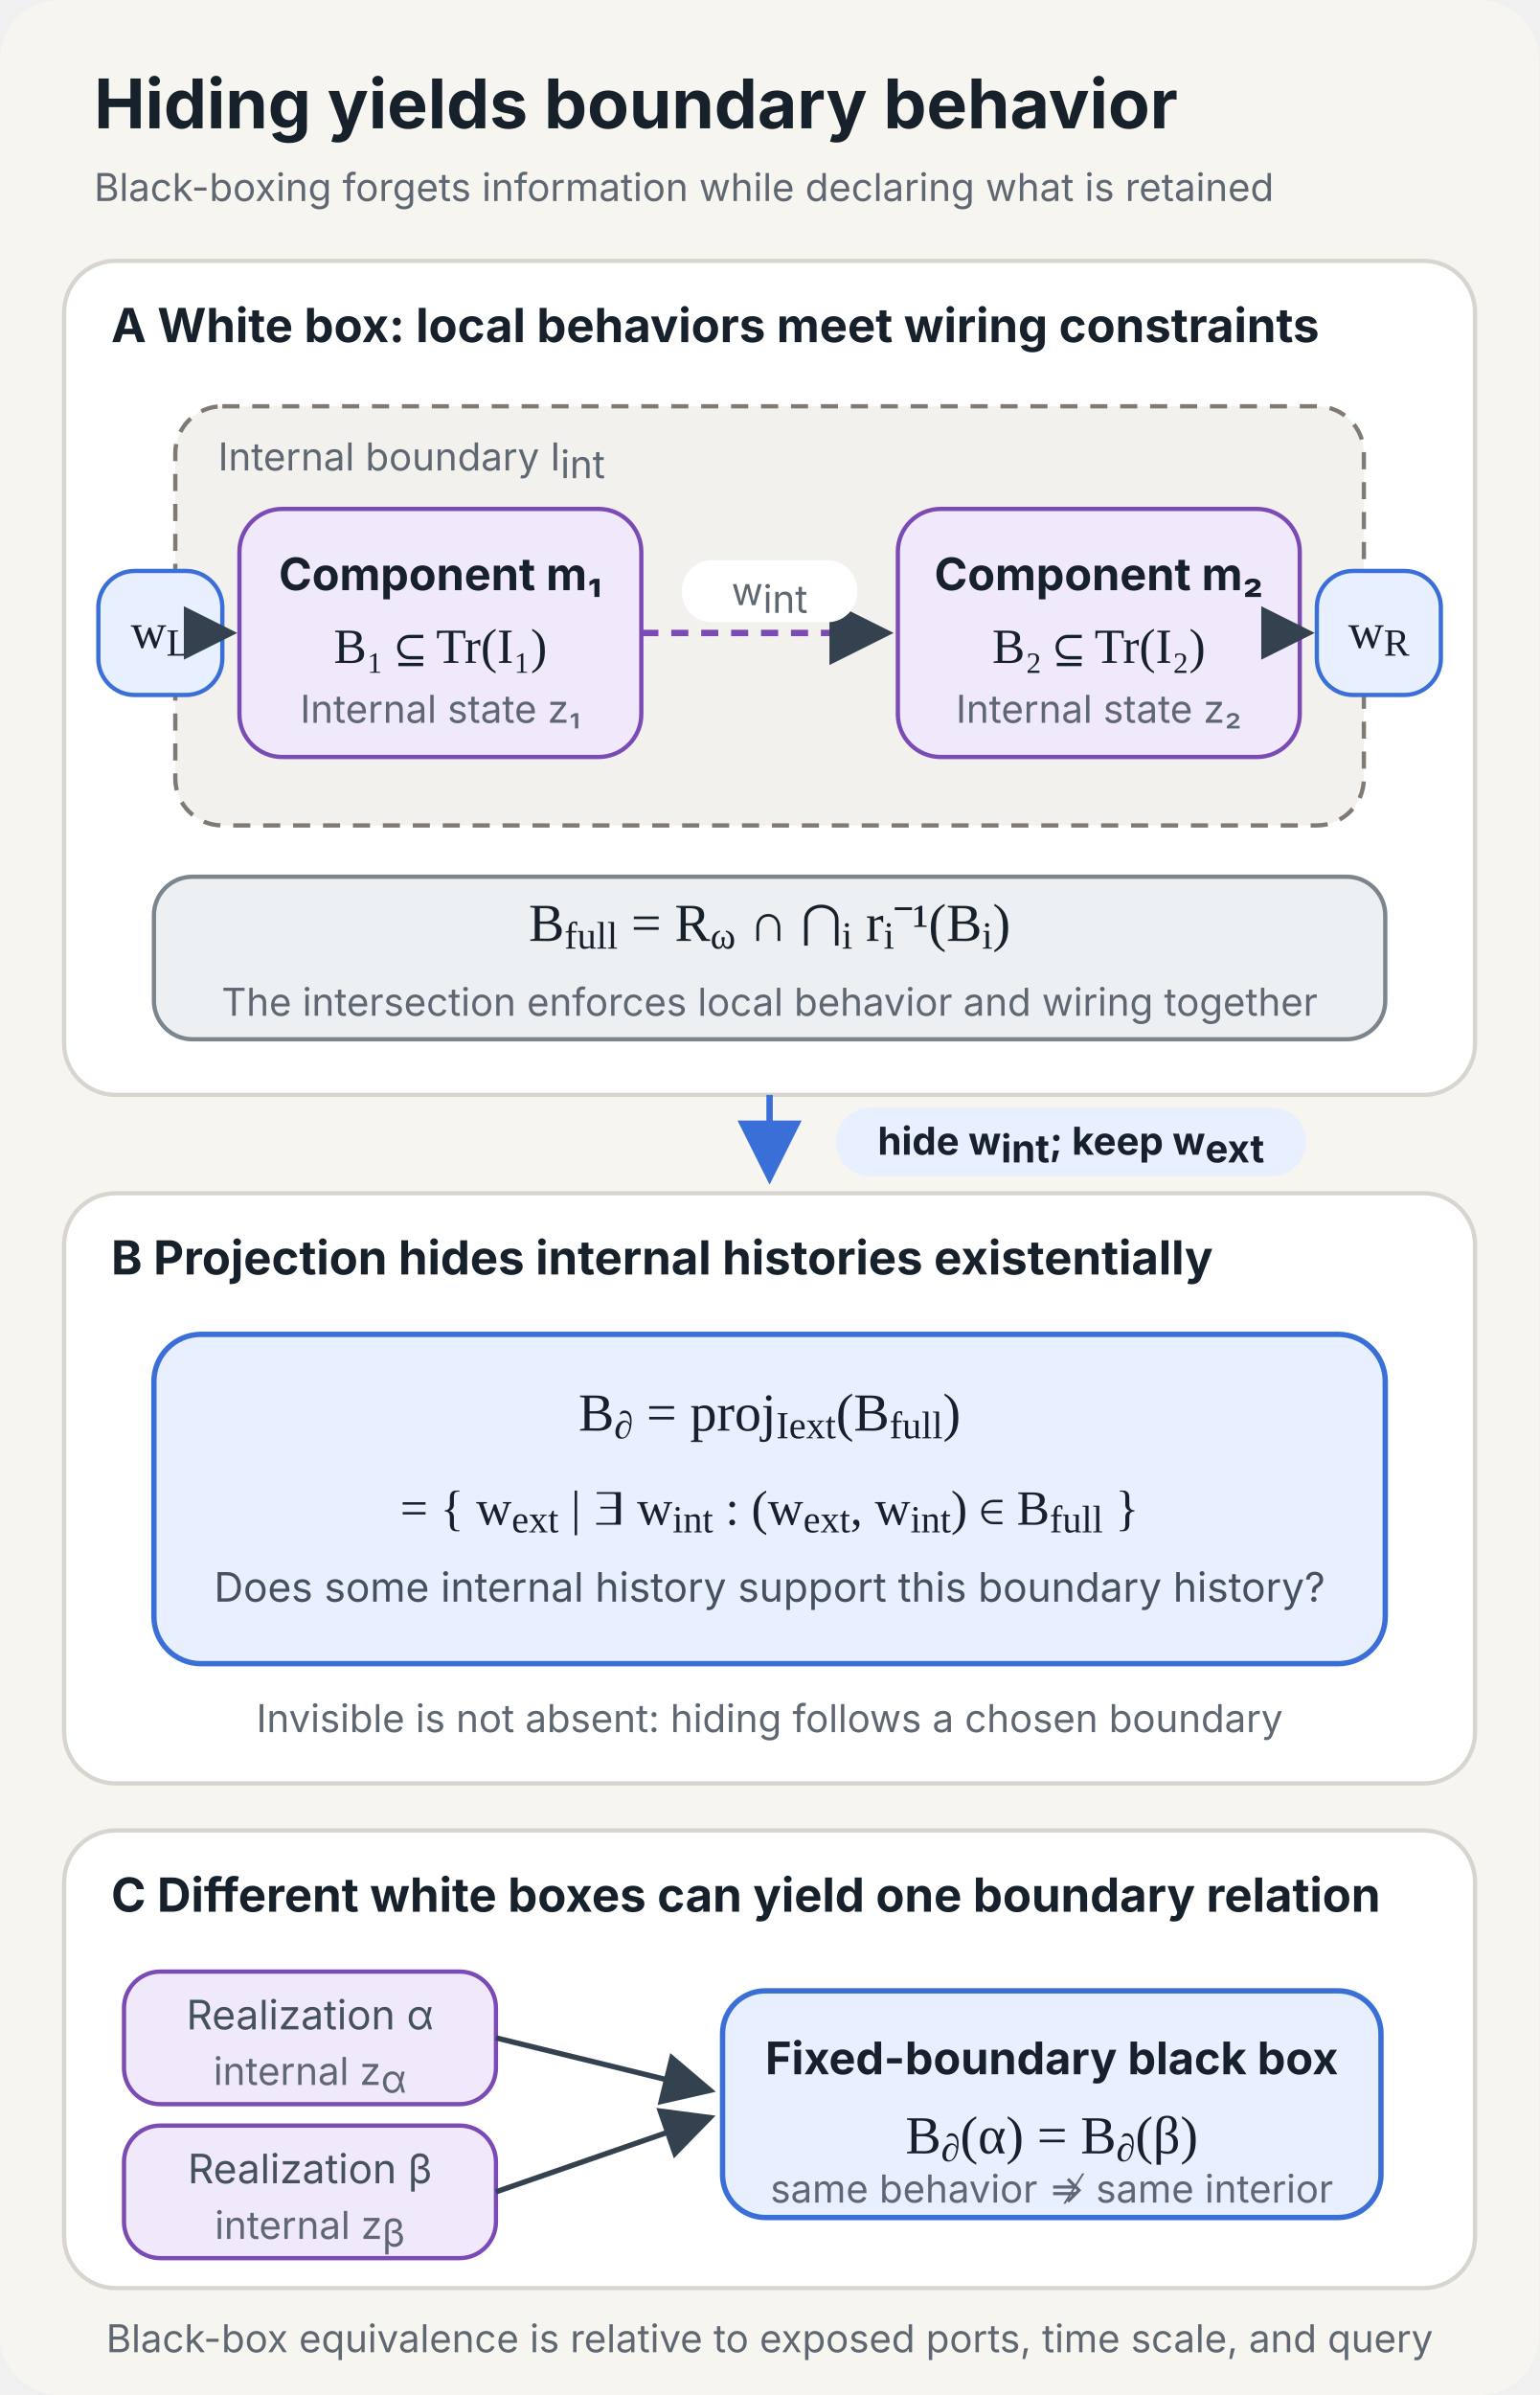
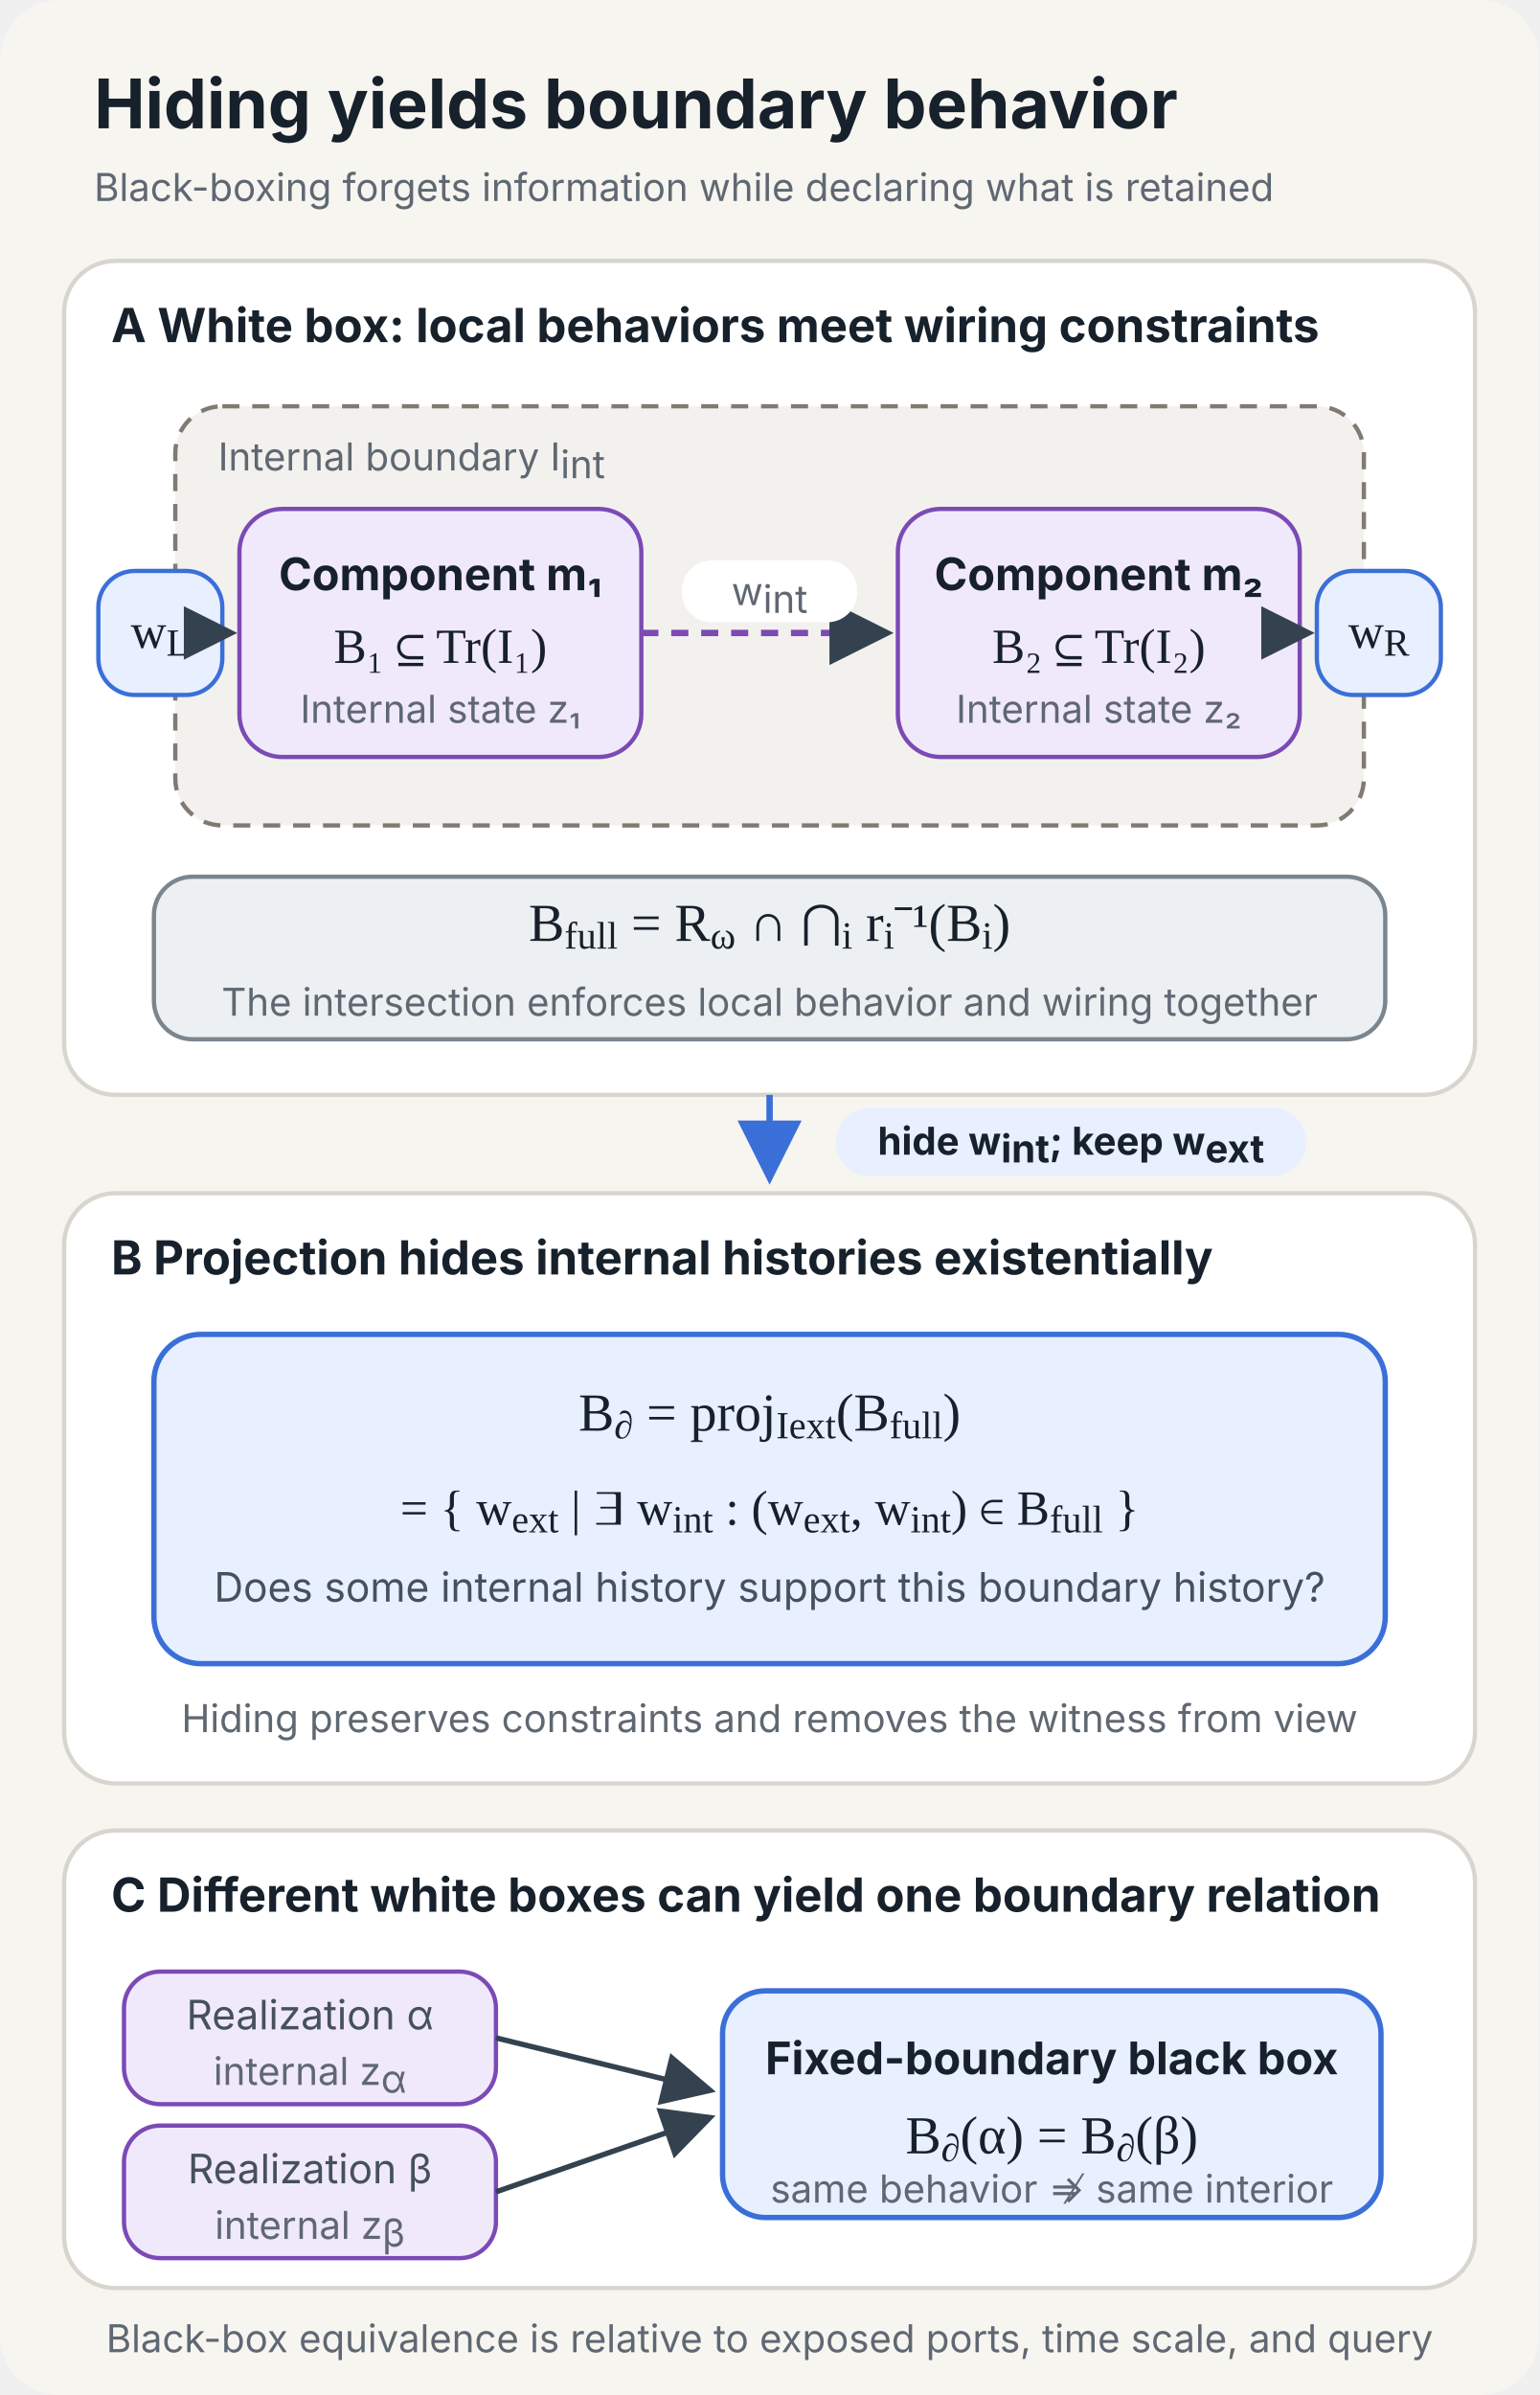
<svg xmlns="http://www.w3.org/2000/svg" width="720" height="1120" viewBox="0 0 720 1120" role="img" aria-labelledby="title desc">
  <defs>
    <marker id="arrow-dark" markerWidth="10" markerHeight="10" refX="8" refY="5" orient="auto">
      <path d="M0,0 L10,5 L0,10 Z" fill="#34424f" />
    </marker>
    <marker id="arrow-blue" markerWidth="10" markerHeight="10" refX="8" refY="5" orient="auto">
      <path d="M0,0 L10,5 L0,10 Z" fill="#3b6fd8" />
    </marker>
  </defs>
  <style>
    text { font-family: "Inter", "Segoe UI", Arial, sans-serif; fill: #17212b; }
    .title { font-size: 32px; font-weight: 700; }
    .subtitle { font-size: 18px; fill: #5f6872; }
    .panel-title { font-size: 22px; font-weight: 700; }
    .card-title { font-size: 21px; font-weight: 700; }
    .body { font-size: 19px; fill: #45515d; }
    .small { font-size: 18px; fill: #5f6872; }
    .formula { font-family: "STIX Two Math", "Cambria Math", "Times New Roman", serif; font-size: 23px; }
    .formula-large { font-family: "STIX Two Math", "Cambria Math", "Times New Roman", serif; font-size: 25px; }
  </style>
  <rect width="720" height="1120" rx="28" fill="#f7f5f0" />
  <text class="title" x="44" y="60">Hiding yields boundary behavior</text>
  <text class="subtitle" x="44" y="94">Black-boxing forgets information while declaring what is retained</text>
  <g>
    <rect x="30" y="122" width="660" height="390" rx="24" fill="#ffffff" stroke="#d8d5cf" stroke-width="2" />
    <text class="panel-title" x="52" y="160">A  White box: local behaviors meet wiring constraints</text>
    <rect x="82" y="190" width="556" height="196" rx="22" fill="#f3f1ee" stroke="#817a72" stroke-width="2" stroke-dasharray="8 6" />
    <text class="small" x="102" y="220">Internal boundary I<tspan baseline-shift="sub" font-size="18">int</tspan>
    </text>
    <rect x="112" y="238" width="188" height="116" rx="20" fill="#f0e9fb" stroke="#7b4ab5" stroke-width="2" />
    <text class="card-title" x="206" y="276" text-anchor="middle">Component m₁</text>
    <text class="formula" x="206" y="310" text-anchor="middle">B₁ ⊆ Tr(I₁)</text>
    <text class="small" x="206" y="338" text-anchor="middle">Internal state z₁</text>
    <rect x="420" y="238" width="188" height="116" rx="20" fill="#f0e9fb" stroke="#7b4ab5" stroke-width="2" />
    <text class="card-title" x="514" y="276" text-anchor="middle">Component m₂</text>
    <text class="formula" x="514" y="310" text-anchor="middle">B₂ ⊆ Tr(I₂)</text>
    <text class="small" x="514" y="338" text-anchor="middle">Internal state z₂</text>
    <rect x="46" y="267" width="58" height="58" rx="17" fill="#e8efff" stroke="#3b6fd8" stroke-width="2" />
    <text class="formula" x="75" y="303" text-anchor="middle">w<tspan baseline-shift="sub" font-size="18">L</tspan>
    </text>
    <line x1="104" y1="296" x2="106" y2="296" stroke="#34424f" stroke-width="2.5" marker-end="url(#arrow-dark)" />
    <line x1="300" y1="296" x2="412" y2="296" stroke="#7b4ab5" stroke-width="3" stroke-dasharray="8 6" marker-end="url(#arrow-dark)" />
    <rect x="319" y="262" width="82" height="29" rx="14" fill="#ffffff" />
    <text class="small" x="360" y="283" text-anchor="middle">w<tspan baseline-shift="sub" font-size="18">int</tspan>
    </text>
    <rect x="616" y="267" width="58" height="58" rx="17" fill="#e8efff" stroke="#3b6fd8" stroke-width="2" />
    <text class="formula" x="645" y="303" text-anchor="middle">w<tspan baseline-shift="sub" font-size="18">R</tspan>
    </text>
    <line x1="608" y1="296" x2="610" y2="296" stroke="#34424f" stroke-width="2.5" marker-end="url(#arrow-dark)" />
    <rect x="72" y="410" width="576" height="76" rx="18" fill="#edf0f2" stroke="#7b858e" stroke-width="2" />
    <text class="formula-large" x="360" y="440" text-anchor="middle">B<tspan baseline-shift="sub" font-size="18">full</tspan> = R<tspan baseline-shift="sub" font-size="18">ω</tspan> ∩ ⋂<tspan baseline-shift="sub" font-size="18">i</tspan> r<tspan baseline-shift="sub" font-size="18">i</tspan>⁻¹(B<tspan baseline-shift="sub" font-size="18">i</tspan>)</text>
    <text class="small" x="360" y="475" text-anchor="middle">The intersection enforces local behavior and wiring together</text>
  </g>
  <path d="M360 512 V548" stroke="#3b6fd8" stroke-width="3" marker-end="url(#arrow-blue)" />
  <rect x="391" y="518" width="220" height="32" rx="16" fill="#e8efff" />
  <text x="501" y="540" text-anchor="middle" font-size="18" font-weight="700" fill="#285dbb">hide w<tspan baseline-shift="sub" font-size="18">int</tspan>; keep w<tspan baseline-shift="sub" font-size="18">ext</tspan>
  </text>
  <g>
    <rect x="30" y="558" width="660" height="276" rx="24" fill="#ffffff" stroke="#d8d5cf" stroke-width="2" />
    <text class="panel-title" x="52" y="596">B  Projection hides internal histories existentially</text>
    <rect x="72" y="624" width="576" height="154" rx="22" fill="#e8efff" stroke="#3b6fd8" stroke-width="2.5" />
    <text class="formula-large" x="360" y="669" text-anchor="middle">B<tspan baseline-shift="sub" font-size="18">∂</tspan> = proj<tspan baseline-shift="sub" font-size="18">Iext</tspan>(B<tspan baseline-shift="sub" font-size="18">full</tspan>)</text>
    <text class="formula" x="360" y="713" text-anchor="middle">= { w<tspan baseline-shift="sub" font-size="18">ext</tspan> | ∃ w<tspan baseline-shift="sub" font-size="18">int</tspan> : (w<tspan baseline-shift="sub" font-size="18">ext</tspan>, w<tspan baseline-shift="sub" font-size="18">int</tspan>) ∈ B<tspan baseline-shift="sub" font-size="18">full</tspan> }</text>
    <text class="body" x="360" y="749" text-anchor="middle">Does some internal history support this boundary history?</text>
-     <text class="small" x="360" y="810" text-anchor="middle">Invisible is not absent: hiding follows a chosen boundary</text>
+     <text class="small" x="360" y="810" text-anchor="middle">Hiding preserves constraints and removes the witness from view</text>
  </g>
  <g>
    <rect x="30" y="856" width="660" height="214" rx="24" fill="#ffffff" stroke="#d8d5cf" stroke-width="2" />
    <text class="panel-title" x="52" y="894">C  Different white boxes can yield one boundary relation</text>
    <rect x="58" y="922" width="174" height="62" rx="17" fill="#f0e9fb" stroke="#7b4ab5" stroke-width="2" />
    <text class="body" x="145" y="949" text-anchor="middle">Realization α</text>
    <text class="small" x="145" y="975" text-anchor="middle">internal z<tspan baseline-shift="sub" font-size="18">α</tspan>
    </text>
    <rect x="58" y="994" width="174" height="62" rx="17" fill="#f0e9fb" stroke="#7b4ab5" stroke-width="2" />
    <text class="body" x="145" y="1021" text-anchor="middle">Realization β</text>
    <text class="small" x="145" y="1047" text-anchor="middle">internal z<tspan baseline-shift="sub" font-size="18">β</tspan>
    </text>
    <line x1="232" y1="953" x2="330" y2="977" stroke="#34424f" stroke-width="2.5" marker-end="url(#arrow-dark)" />
    <line x1="232" y1="1025" x2="330" y2="991" stroke="#34424f" stroke-width="2.5" marker-end="url(#arrow-dark)" />
    <rect x="338" y="931" width="308" height="106" rx="20" fill="#e8efff" stroke="#3b6fd8" stroke-width="2.5" />
    <text class="card-title" x="492" y="970" text-anchor="middle">Fixed-boundary black box</text>
    <text class="formula-large" x="492" y="1007" text-anchor="middle">B<tspan baseline-shift="sub" font-size="18">∂</tspan>(α) = B<tspan baseline-shift="sub" font-size="18">∂</tspan>(β)</text>
    <text class="small" x="492" y="1030" text-anchor="middle">same behavior ⇏ same interior</text>
  </g>
  <text class="small" x="360" y="1100" text-anchor="middle">Black-box equivalence is relative to exposed ports, time scale, and query</text>
</svg>
